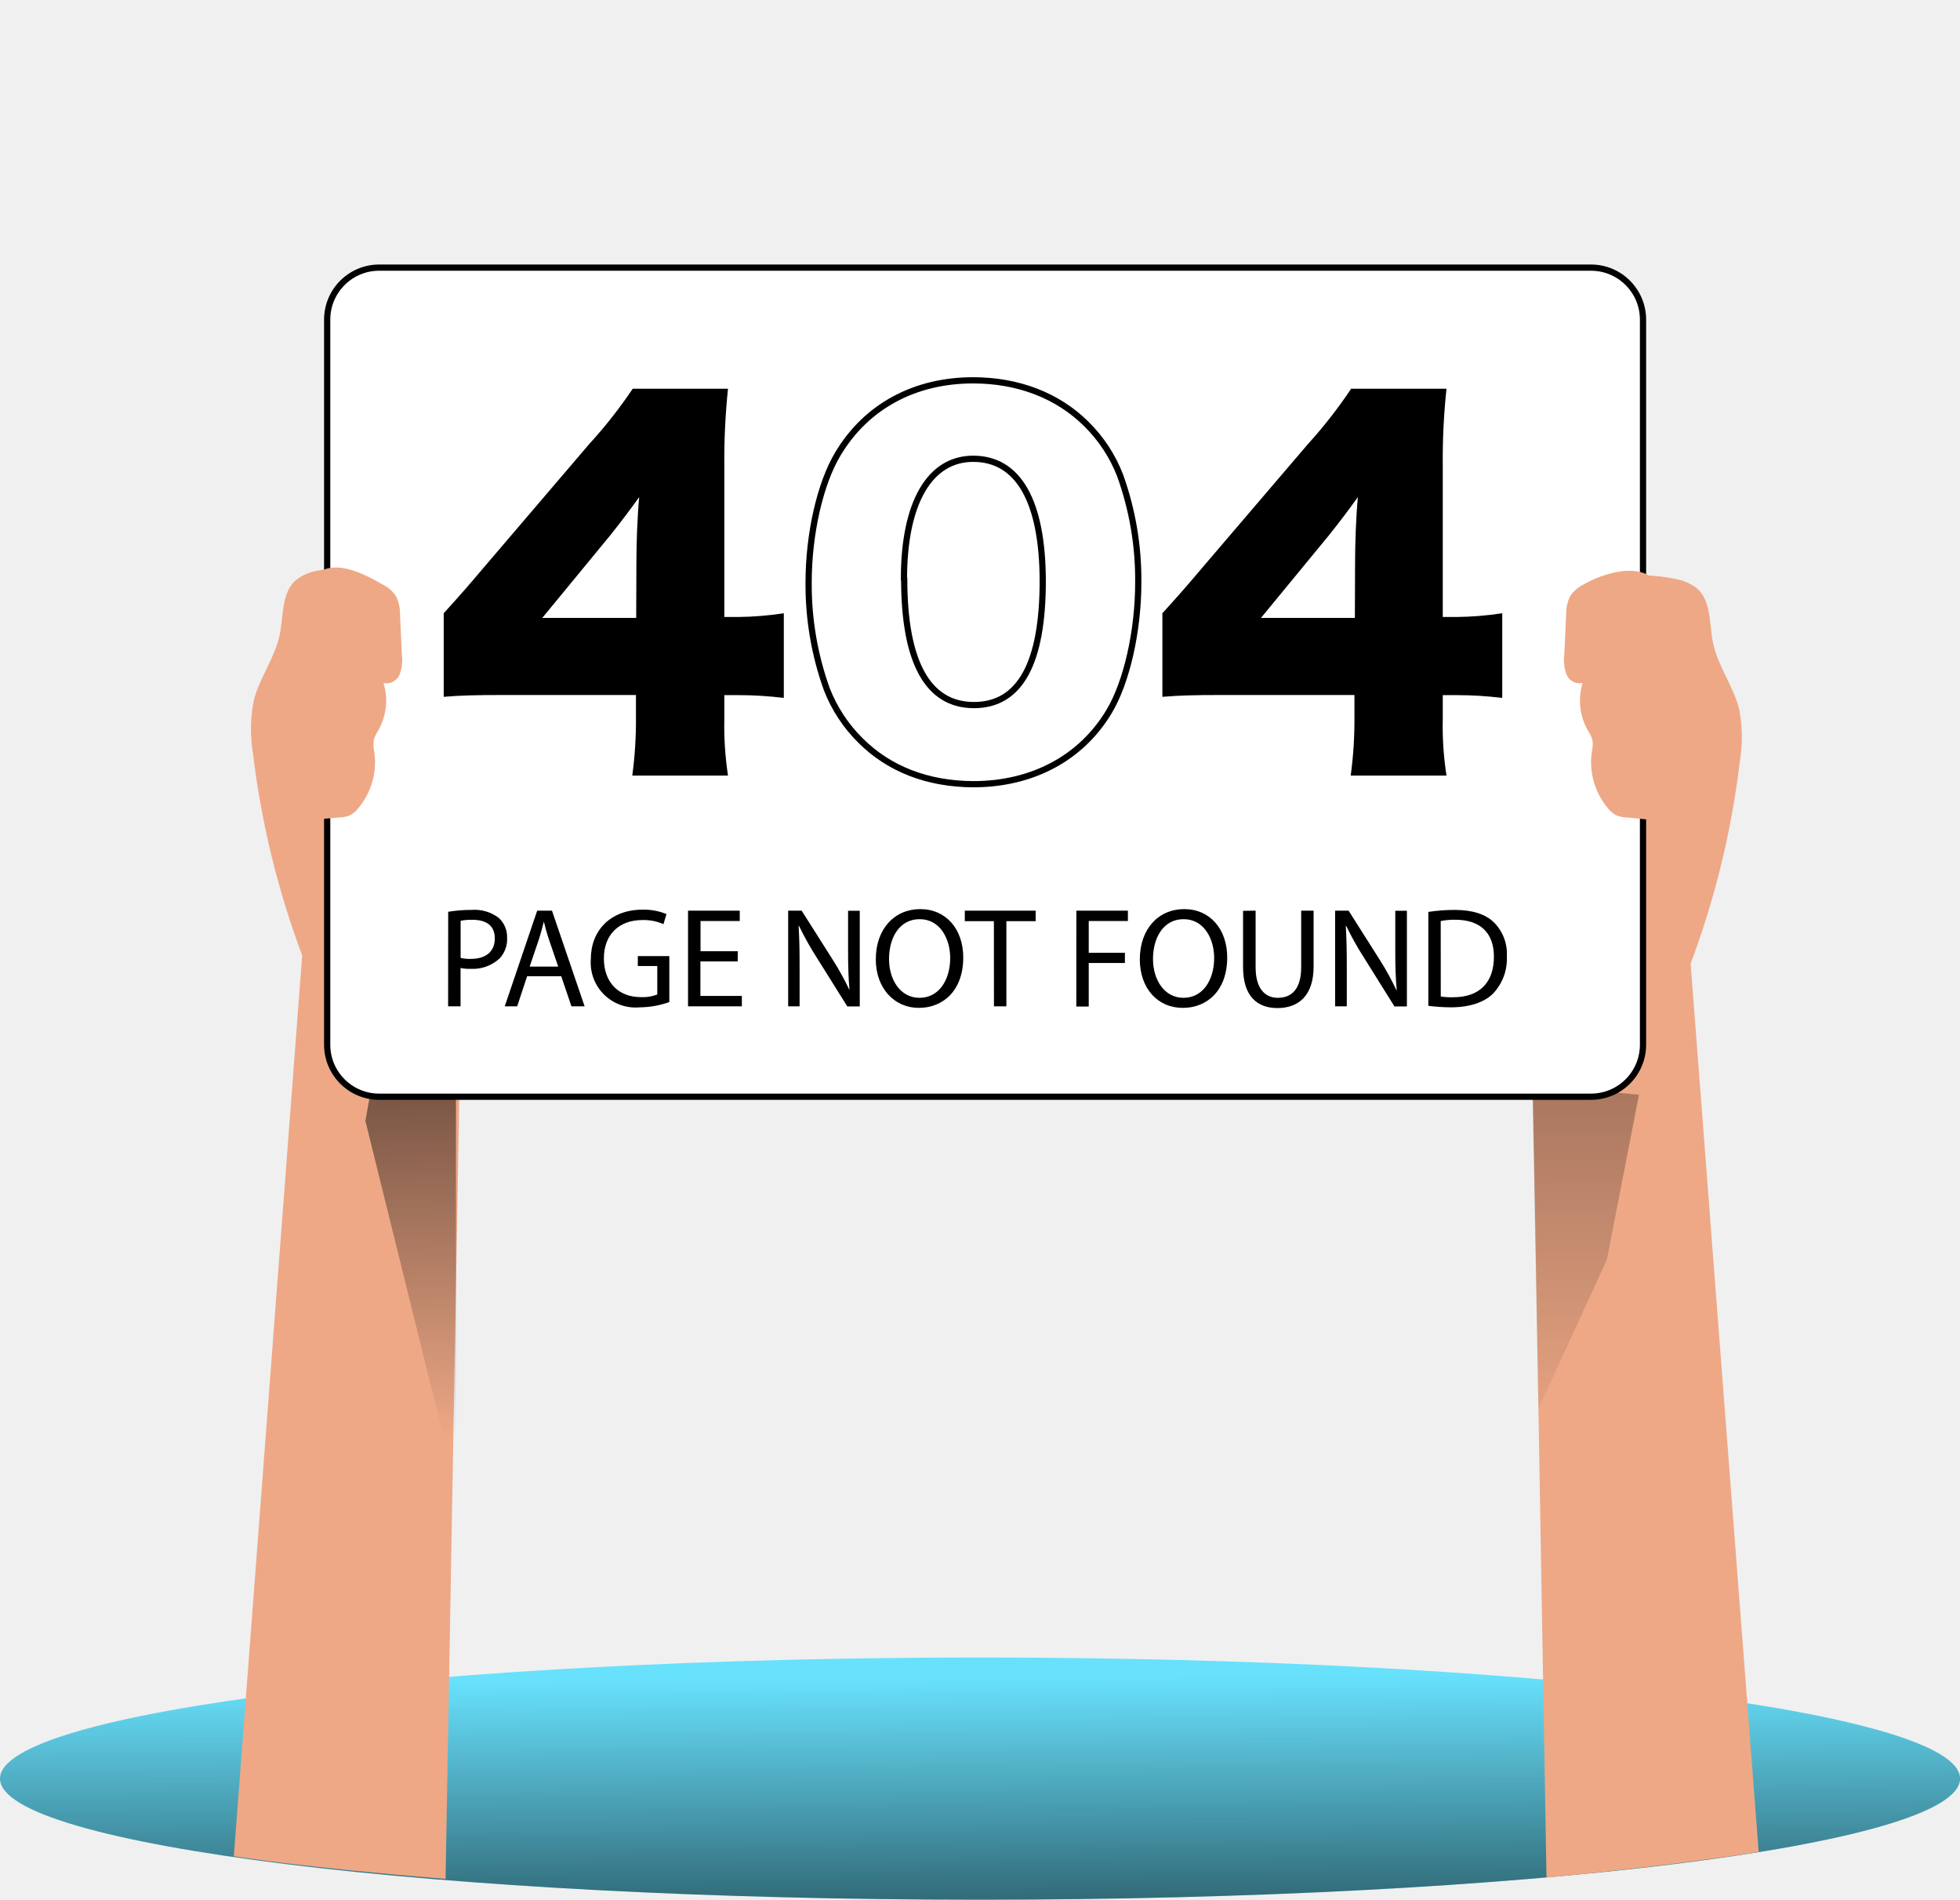
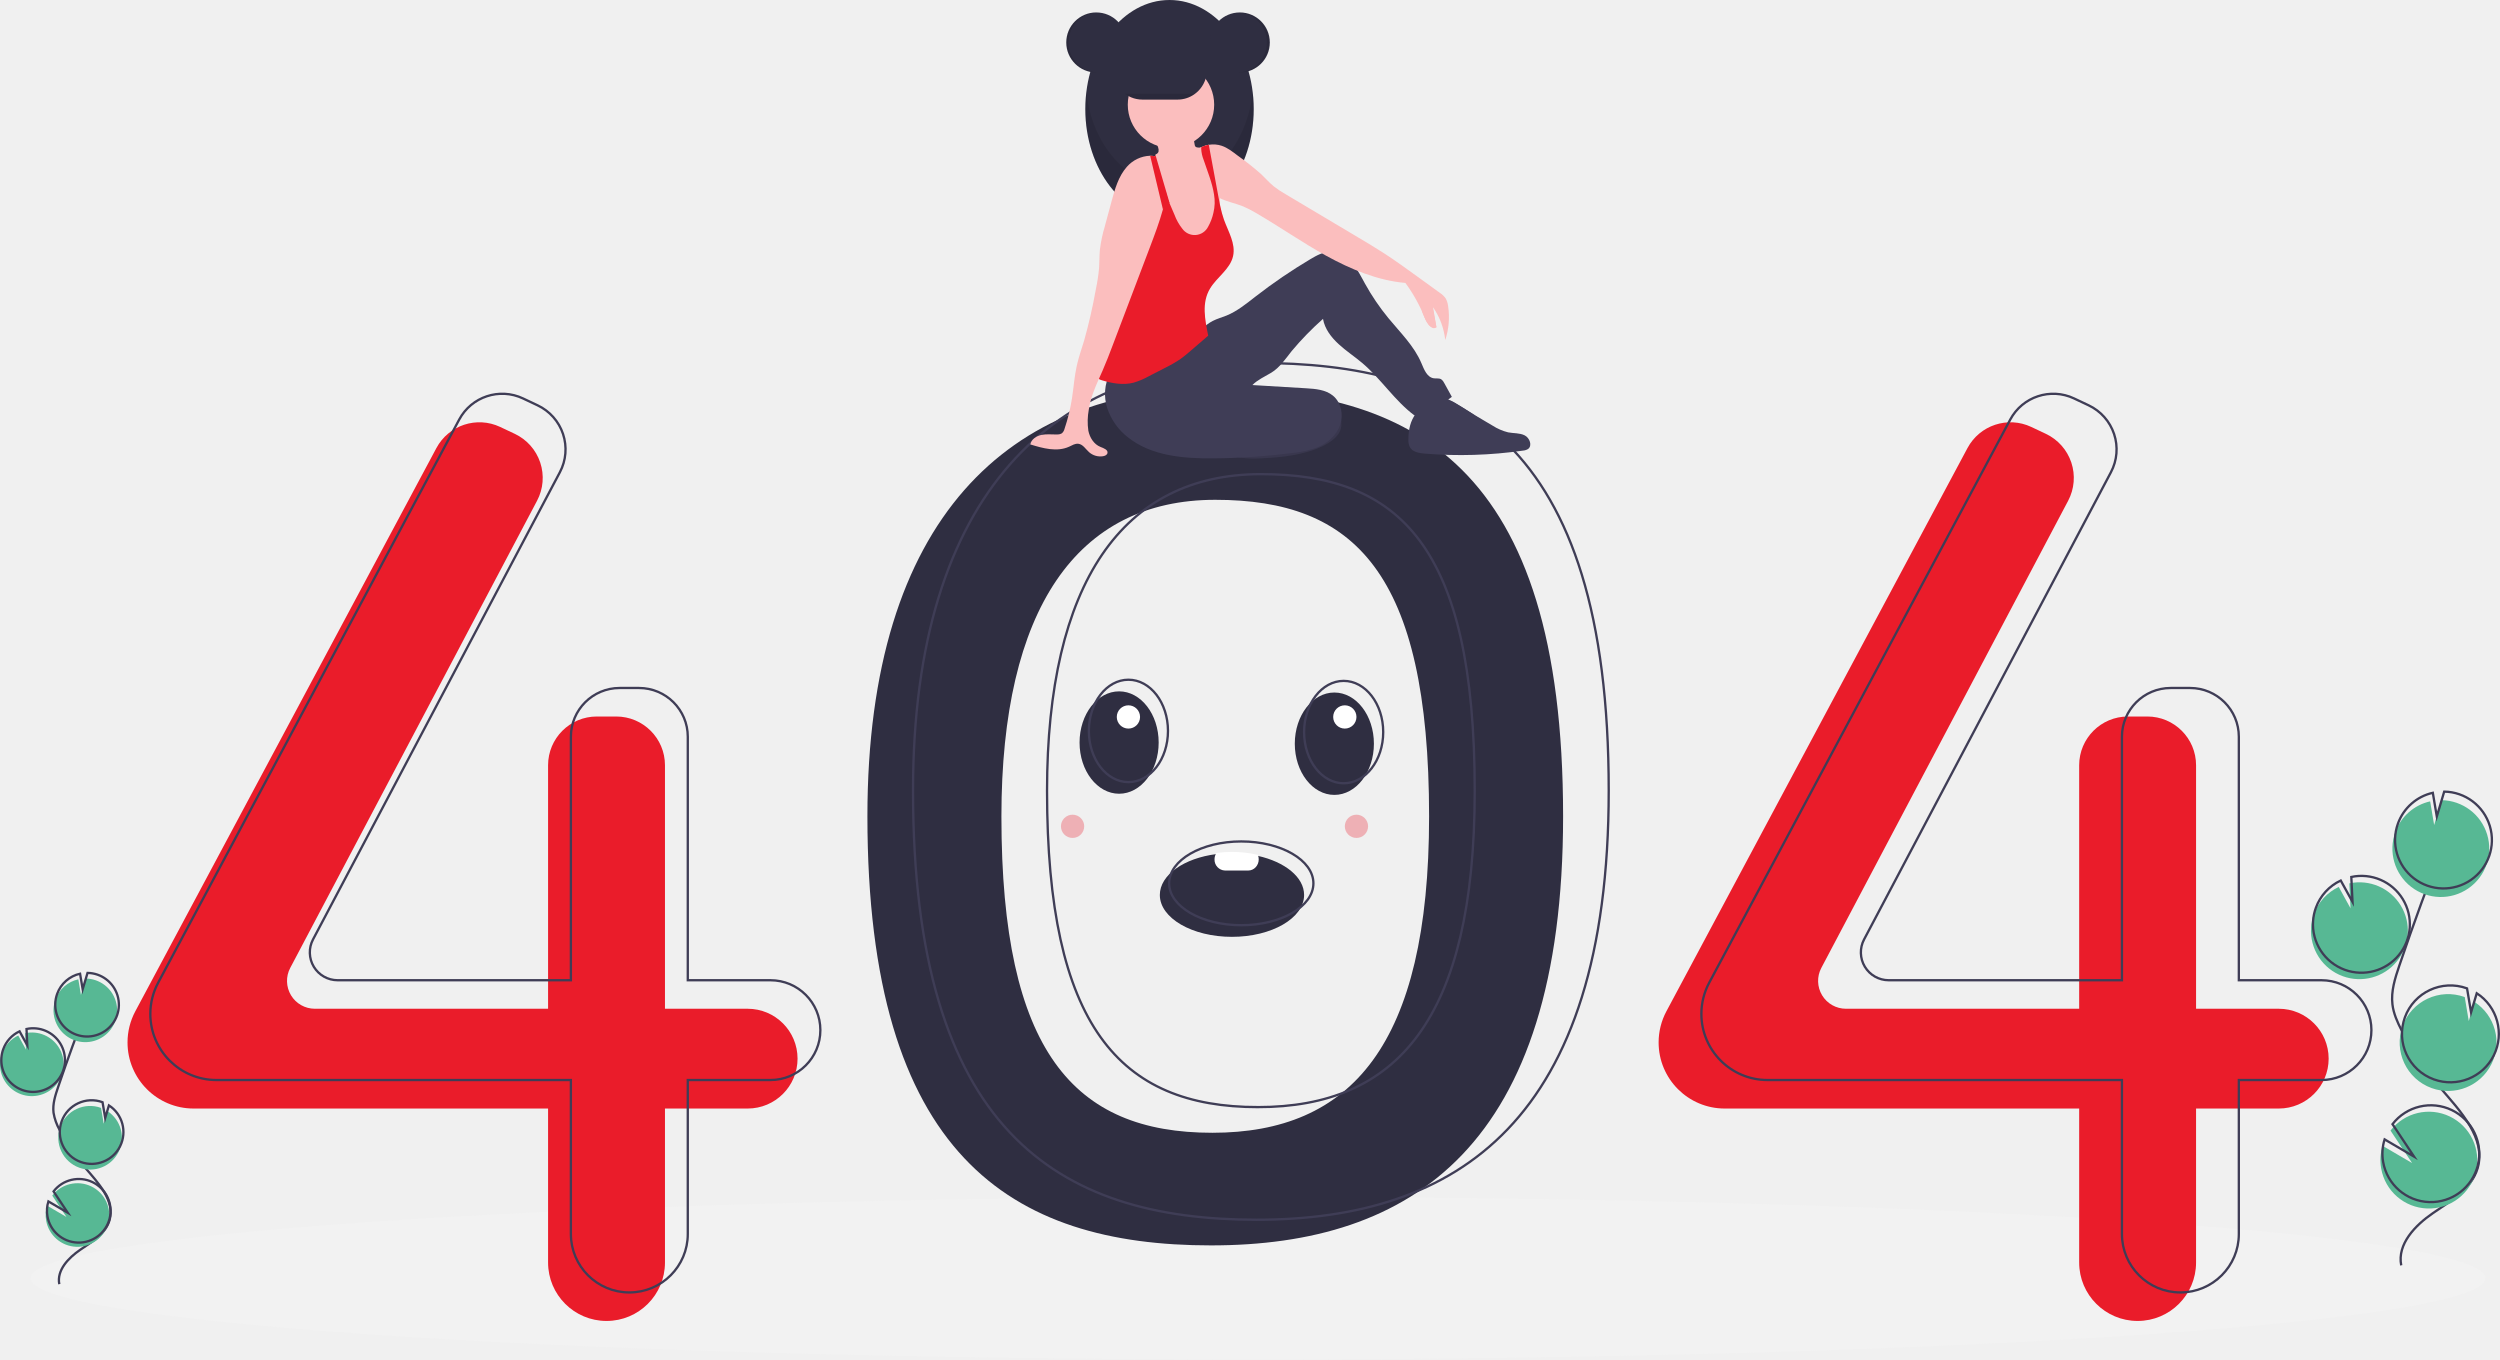
- <svg xmlns="http://www.w3.org/2000/svg" xmlns:xlink="http://www.w3.org/1999/xlink" id="Layer_1" data-name="Layer 1" viewBox="0 0 315.35 305.59">
-   <defs>
-     <linearGradient id="linear-gradient" x1="156.72" y1="259" x2="159.63" y2="341.54" gradientUnits="userSpaceOnUse" gradientTransform="matrix(0.999549, 0.024357, -0.029859, 0.866836, 10.27017, 41.59262)" spreadMethod="pad">
-       <stop offset="0" stop-opacity="0" style="" />
-       <stop offset="0.95" />
-     </linearGradient>
-     <linearGradient id="linear-gradient-2" x1="67.7" y1="231.63" x2="64.79" y2="116.55" gradientUnits="userSpaceOnUse">
-       <stop offset="0" stop-opacity="0" />
-       <stop offset="0.99" />
-     </linearGradient>
-     <linearGradient id="linear-gradient-3" x1="256" y1="215.77" x2="254.06" y2="143.58" xlink:href="#linear-gradient" />
-   </defs>
-   <ellipse cx="157.68" cy="286.11" rx="157.68" ry="19.48" fill="#68e1fd" />
-   <ellipse cx="157.68" cy="286.11" rx="157.68" ry="19.48" fill="url(#linear-gradient)" style="paint-order: fill;" />
-   <path d="M129.49,95A26.4,26.4,0,0,0,109.31,91a7.65,7.65,0,0,0-3.48,1.49c-2.37,2-2,5.72-2.63,8.78-.77,3.77-3.3,7-4.21,10.72a24.15,24.15,0,0,0-.09,8.48,139.76,139.76,0,0,0,7.91,32.42l-11,144.91s11.25,1.82,34.07,3.64l2.42-138Z" transform="translate(-58.19 0.8)" fill="#eea886" />
-   <polygon points="58.79 180.31 73.36 239.23 73.36 154.25 66.88 134.99 58.79 180.31" fill="url(#linear-gradient-2)" />
-   <path d="M307.51,96.24a26.42,26.42,0,0,1,20.18-3.92,7.8,7.8,0,0,1,3.49,1.49c2.36,2,2,5.72,2.62,8.79.78,3.77,3.31,7,4.22,10.72a23.86,23.86,0,0,1,.08,8.47,139.12,139.12,0,0,1-7.9,32.42L341.15,297.1s-12.25,2.06-34.14,4.13l-2.35-136.48Z" transform="translate(-58.19 0.8)" fill="#eea886" />
-   <polygon points="263.7 176.1 258.53 202.65 247.52 226.6 246.55 174.48 263.7 176.1" fill="url(#linear-gradient-3)" style="fill-opacity: 0.29;" />
-   <rect x="52.64" y="43.05" width="211.71" height="133.37" rx="8.37" style="fill: rgb(255, 255, 255); stroke: rgb(0, 0, 0);" />
-   <path d="M129.58,97.85c3.37-3.74,3.37-3.74,7.18-8.22l16.23-19a75.55,75.55,0,0,0,7-8.9h15.33a109.89,109.89,0,0,0-.59,12.41V98.45h2.17a52,52,0,0,0,7.4-.6v13.62a59.12,59.12,0,0,0-7.33-.45h-2.24v3.74a53.39,53.39,0,0,0,.59,9.2h-15.4a66.1,66.1,0,0,0,.59-9.35V111H139.31c-4.87,0-7,.07-9.73.29Zm31-7.92c0-3.37.15-7.48.45-10.77-1.5,2.09-2.62,3.59-4.64,6.13L145.44,98.6h15.11Z" transform="translate(-58.19 0.8)" style="" />
-   <path d="M196.67,118.35a23.66,23.66,0,0,1-5.46-8.3,49.74,49.74,0,0,1-2.92-17.13c0-7.86,1.87-16,4.72-20.72,4.56-7.63,12.34-11.82,21.76-11.82,7.26,0,13.62,2.47,18.18,7a23.53,23.53,0,0,1,5.46,8.3,49.62,49.62,0,0,1,2.92,17.2c0,7.86-1.87,16.09-4.71,20.8-4.49,7.48-12.35,11.67-21.85,11.67C207.44,125.31,201.24,122.91,196.67,118.35Zm7-26c0,13.39,3.81,20.27,11.22,20.27s11.07-6.73,11.07-20C225.92,79.75,222,73,214.77,73,207.74,73,203.63,80.13,203.63,92.32Z" transform="translate(-58.19 0.8)" style="stroke: rgb(0, 0, 0); fill: rgb(255, 255, 255);" />
-   <path d="M245.21,97.85c3.37-3.74,3.37-3.74,7.18-8.22l16.24-19a75.28,75.28,0,0,0,6.95-8.9h15.34a107.51,107.51,0,0,0-.6,12.41V98.45h2.17a52,52,0,0,0,7.4-.6v13.62a59.12,59.12,0,0,0-7.33-.45h-2.24v3.74a52.27,52.27,0,0,0,.6,9.2H275.51a65.93,65.93,0,0,0,.6-9.35V111H254.94c-4.86,0-7,.07-9.73.29Zm31-7.92c0-3.37.15-7.48.45-10.77-1.5,2.09-2.62,3.59-4.64,6.13L261.07,98.6h15.11Z" transform="translate(-58.19 0.8)" style="" />
-   <path d="M 72.11 146.67 C 73.369 146.464 74.644 146.364 75.92 146.37 C 77.468 146.252 79.006 146.708 80.24 147.65 C 81.14 148.473 81.634 149.651 81.59 150.87 C 81.652 152.082 81.223 153.268 80.4 154.16 C 79.126 155.342 77.425 155.953 75.69 155.85 C 75.156 155.869 74.622 155.822 74.1 155.71 L 74.1 161.88 L 72.1 161.88 Z M 74.11 154.09 C 74.647 154.214 75.199 154.268 75.75 154.25 C 78.15 154.25 79.61 153.09 79.61 150.96 C 79.61 148.83 78.17 147.96 75.98 147.96 C 75.353 147.943 74.725 147.997 74.11 148.12 Z" style="" />
-   <path d="M143,156.24l-1.6,4.84h-2l5.22-15.39H147l5.25,15.39h-2.12l-1.64-4.84Zm5-1.55-1.51-4.43c-.34-1-.57-1.92-.8-2.81h0c-.22.91-.48,1.85-.77,2.78l-1.51,4.46Z" transform="translate(-58.19 0.8)" style="" />
-   <path d="M165.88,160.39a14.31,14.31,0,0,1-4.73.85,7.23,7.23,0,0,1-7.9-7.77c0-4.59,3.17-7.94,8.33-7.94a9.48,9.48,0,0,1,3.84.71l-.48,1.62a7.9,7.9,0,0,0-3.4-.66c-3.75,0-6.19,2.33-6.19,6.18s2.35,6.22,5.94,6.22a6.44,6.44,0,0,0,2.65-.42V154.6h-3.13V153h5.07Z" transform="translate(-58.19 0.8)" style="" />
-   <path d="M176.88,153.86h-6v5.55h6.67v1.67h-8.66V145.69h8.32v1.67H170.9v4.86h6Z" transform="translate(-58.19 0.8)" style="" />
-   <path d="M185,161.08V145.69h2.17l4.93,7.78a45.68,45.68,0,0,1,2.77,5l0,0c-.18-2-.23-3.92-.23-6.32v-6.44h1.88v15.39h-2l-4.89-7.81a49.59,49.59,0,0,1-2.88-5.14l-.07,0c.12,1.95.16,3.8.16,6.35v6.58Z" transform="translate(-58.19 0.8)" style="" />
-   <path d="M213.17,153.22c0,5.3-3.22,8.11-7.15,8.11s-6.92-3.15-6.92-7.81c0-4.89,3-8.08,7.15-8.08S213.17,148.66,213.17,153.22Zm-11.94.25c0,3.29,1.78,6.24,4.91,6.24s4.93-2.9,4.93-6.4c0-3.05-1.6-6.25-4.91-6.25S201.23,150.1,201.23,153.47Z" transform="translate(-58.19 0.8)" style="" />
-   <path d="M218.1,147.38h-4.68v-1.69h11.4v1.69h-4.71v13.7h-2Z" transform="translate(-58.19 0.8)" style="" />
-   <path d="M231.37,145.69h8.29v1.67h-6.3v5.11h5.82v1.64h-5.82v7h-2Z" transform="translate(-58.19 0.8)" style="" />
-   <path d="M255.64,153.22c0,5.3-3.22,8.11-7.14,8.11-4.07,0-6.92-3.15-6.92-7.81,0-4.89,3-8.08,7.14-8.08S255.64,148.66,255.64,153.22Zm-11.94.25c0,3.29,1.78,6.24,4.91,6.24s4.93-2.9,4.93-6.4c0-3.05-1.6-6.25-4.91-6.25S243.7,150.1,243.7,153.47Z" transform="translate(-58.19 0.8)" style="" />
-   <path d="M260.21,145.69v9.11c0,3.45,1.53,4.91,3.59,4.91,2.28,0,3.74-1.51,3.74-4.91v-9.11h2v9c0,4.73-2.49,6.67-5.82,6.67-3.15,0-5.53-1.8-5.53-6.58v-9.06Z" transform="translate(-58.19 0.8)" style="" />
-   <path d="M273,161.08V145.69h2.17l4.93,7.78a43.88,43.88,0,0,1,2.76,5l.05,0c-.18-2-.23-3.92-.23-6.32v-6.44h1.87v15.39h-2l-4.88-7.81a47.8,47.8,0,0,1-2.88-5.14l-.07,0c.11,1.95.16,3.8.16,6.35v6.58Z" transform="translate(-58.19 0.8)" style="" />
-   <path d="M288,145.89a28.85,28.85,0,0,1,4.23-.32c2.85,0,4.89.67,6.23,1.92a7.1,7.1,0,0,1,2.17,5.53,8.12,8.12,0,0,1-2.21,6c-1.44,1.44-3.82,2.22-6.81,2.22A30.75,30.75,0,0,1,288,161Zm2,13.61a11.5,11.5,0,0,0,2,.12c4.25,0,6.55-2.38,6.55-6.53,0-3.63-2-5.94-6.23-5.94a10.79,10.79,0,0,0-2.33.21Z" transform="translate(-58.19 0.8)" style="" />
-   <path d="M119.8,93.25a5.48,5.48,0,0,1,2.12,1.87,6.69,6.69,0,0,1,.63,3l.3,6.45a6.53,6.53,0,0,1-.37,3.14,2.27,2.27,0,0,1-2.58,1.36,9.69,9.69,0,0,1-.83,7.59,6.06,6.06,0,0,0-.75,1.56,5.79,5.79,0,0,0,.1,2,11.49,11.49,0,0,1-2.67,9.09,4.07,4.07,0,0,1-1.18,1,5,5,0,0,1-1.88.4l-2.94.25a1,1,0,0,1-1.31-.89,65.62,65.62,0,0,1-3-21.91,63,63,0,0,1,1.34-11.12c.47-2.14,1.39-5.4,3.68-6.27C113.42,89.73,117.24,91.78,119.8,93.25Z" transform="translate(-58.19 0.8)" fill="#eea886" />
-   <path d="M312.92,93.25a5.48,5.48,0,0,0-2.12,1.87,6.69,6.69,0,0,0-.63,3l-.3,6.45a6.53,6.53,0,0,0,.37,3.14,2.27,2.27,0,0,0,2.58,1.36,9.73,9.73,0,0,0,.82,7.59,5.78,5.78,0,0,1,.76,1.56,5.57,5.57,0,0,1-.11,2,11.54,11.54,0,0,0,2.68,9.09,4.07,4.07,0,0,0,1.18,1,5,5,0,0,0,1.88.4L323,131a1,1,0,0,0,1.31-.89,65.62,65.62,0,0,0,3-21.91,62.11,62.11,0,0,0-1.35-11.12c-.46-2.14-1-4.82-3.27-5.69C319.7,90.3,315.48,91.78,312.92,93.25Z" transform="translate(-58.19 0.8)" fill="#eea886" />
+ <svg xmlns="http://www.w3.org/2000/svg" id="fd59ce54-f850-4dfc-bc34-dd7d379d600e" data-name="Layer 1" width="1074.392" height="584.231" viewBox="0 0 1074.392 584.231">
+   <ellipse cx="540.643" cy="549.309" rx="527.5" ry="34.922" fill="#f2f2f2" />
+   <path d="M583.48,324.894c-85.944,0-147.651,55.139-147.651,183.798,0,145.813,61.707,184.411,147.651,184.411s151.327-42.274,151.327-184.411C734.807,356.753,669.424,324.894,583.48,324.894Zm.565,319.808c-59.527,0-90.626-34.923-90.626-135.916,0-89.112,32.372-136.105,91.899-136.105s91.899,30.868,91.899,136.105C677.217,607.234,643.572,644.703,584.045,644.703Z" transform="translate(-63.054 -157.8845)" fill="#2f2e41" />
+   <path d="M384.365,591.401H348.831V486.762A20.956,20.956,0,0,0,327.875,465.806h-8.326a20.956,20.956,0,0,0-20.956,20.956V591.401H198.363a11.963,11.963,0,0,1-10.578-17.552l106.082-200.78A20.956,20.956,0,0,0,284.287,344.33l-6.262-2.957a20.956,20.956,0,0,0-27.429,9.07L121.214,592.475a28.416,28.416,0,0,0-3.356,13.396v0a28.416,28.416,0,0,0,28.416,28.416H298.593v66.167a25.119,25.119,0,0,0,25.119,25.119h0a25.119,25.119,0,0,0,25.119-25.119V634.287h35.534a21.443,21.443,0,0,0,21.443-21.443v0A21.443,21.443,0,0,0,384.365,591.401Z" transform="translate(-63.054 -157.8845)" fill="#ea1c2a" />
+   <path d="M1042.362,591.401h-35.534V486.762A20.956,20.956,0,0,0,985.872,465.806h-8.326a20.956,20.956,0,0,0-20.956,20.956V591.401H856.359a11.963,11.963,0,0,1-10.578-17.552L951.864,373.069A20.956,20.956,0,0,0,942.284,344.33l-6.262-2.957a20.956,20.956,0,0,0-27.429,9.07L779.211,592.475a28.416,28.416,0,0,0-3.356,13.396v0a28.416,28.416,0,0,0,28.416,28.416H956.589v66.167a25.119,25.119,0,0,0,25.119,25.119h0a25.119,25.119,0,0,0,25.119-25.119V634.287h35.534a21.443,21.443,0,0,0,21.443-21.443v0A21.443,21.443,0,0,0,1042.362,591.401Z" transform="translate(-63.054 -157.8845)" fill="#ea1c2a" />
+   <path d="M394.168,579.148H358.634V474.509a20.956,20.956,0,0,0-20.956-20.956h-8.326a20.956,20.956,0,0,0-20.956,20.956V579.148H208.165a11.963,11.963,0,0,1-10.578-17.552L303.67,360.816a20.956,20.956,0,0,0-9.58-28.739l-6.262-2.957a20.956,20.956,0,0,0-27.429,9.07L131.017,580.222a28.416,28.416,0,0,0-3.356,13.396v0a28.416,28.416,0,0,0,28.416,28.416H308.395v66.167a25.119,25.119,0,0,0,25.119,25.119h0a25.119,25.119,0,0,0,25.119-25.119V622.034h35.534a21.443,21.443,0,0,0,21.443-21.443v0A21.443,21.443,0,0,0,394.168,579.148Z" transform="translate(-63.054 -157.8845)" fill="none" stroke="#3f3d56" stroke-miterlimit="10" />
+   <path d="M1060.742,579.148h-35.534V474.509a20.956,20.956,0,0,0-20.956-20.956H995.925a20.956,20.956,0,0,0-20.956,20.956V579.148H874.739a11.963,11.963,0,0,1-10.578-17.552L970.244,360.816a20.956,20.956,0,0,0-9.58-28.739l-6.262-2.957a20.956,20.956,0,0,0-27.429,9.07L797.59,580.222a28.416,28.416,0,0,0-3.356,13.396v0a28.416,28.416,0,0,0,28.416,28.416H974.969v66.167a25.119,25.119,0,0,0,25.119,25.119h0a25.119,25.119,0,0,0,25.119-25.119V622.034h35.534a21.443,21.443,0,0,0,21.443-21.443v0A21.443,21.443,0,0,0,1060.742,579.148Z" transform="translate(-63.054 -157.8845)" fill="none" stroke="#3f3d56" stroke-miterlimit="10" />
+   <path d="M603.085,313.866c-85.944,0-147.651,55.139-147.651,183.798,0,145.813,61.707,184.411,147.651,184.411s151.327-42.274,151.327-184.411C754.412,345.725,689.029,313.866,603.085,313.866Zm.565,319.808c-59.527,0-90.626-34.923-90.626-135.916,0-89.112,32.372-136.105,91.899-136.105s91.899,30.868,91.899,136.105C696.822,596.206,663.177,633.675,603.65,633.675Z" transform="translate(-63.054 -157.8845)" fill="none" stroke="#3f3d56" stroke-miterlimit="10" />
+   <circle cx="471.141" cy="18.25" r="12.901" fill="#2f2e41" />
+   <ellipse cx="502.607" cy="46.885" rx="36.186" ry="46.885" fill="#2f2e41" />
+   <path d="M565.661,237.494c-18.128,0-33.141-17.271-35.776-39.805a60.976,60.976,0,0,0-.41,7.08c0,25.894,16.201,46.885,36.186,46.885s36.186-20.991,36.186-46.885a60.976,60.976,0,0,0-.41-7.08C598.803,220.224,583.789,237.494,565.661,237.494Z" transform="translate(-63.054 -157.8845)" opacity="0.1" />
+   <path d="M639.296,342.073c-.777,3.193-4.128,5.751-7.839,7.538-7.802,3.757-17.425,4.878-26.76,5.254a45.176,45.176,0,0,1-7.144-.132,20.537,20.537,0,0,1-12.251-5.631,1.681,1.681,0,0,1,.044-2.844c4.969-5.459,13.262-8.806,21.616-11.216,6.334-1.827,17.381-6.561,24.29-5.922C637.944,329.739,640.277,338.041,639.296,342.073Z" transform="translate(-63.054 -157.8845)" fill="#3f3d56" />
+   <path d="M639.296,342.073c-.777,3.193-4.128,5.751-7.839,7.538-7.802,3.757-17.425,4.878-26.76,5.254a45.176,45.176,0,0,1-7.144-.132,20.537,20.537,0,0,1-12.251-5.631,1.681,1.681,0,0,1,.044-2.844c4.969-5.459,13.262-8.806,21.616-11.216,6.334-1.827,17.381-6.561,24.29-5.922C637.944,329.739,640.277,338.041,639.296,342.073Z" transform="translate(-63.054 -157.8845)" opacity="0.1" />
+   <path d="M540.098,318.206a19.77,19.77,0,0,0-1.199,15.075,26.339,26.339,0,0,0,8.829,12.497c10.095,8.092,23.988,9.205,36.925,9.093a284.649,284.649,0,0,0,33.905-2.324,40.538,40.538,0,0,0,11.001-2.554c4.222-1.827,7.933-5.178,9.436-9.526s.436-9.672-3.134-12.574c-3.137-2.55-7.463-2.9-11.498-3.143l-23.088-1.387c2.281-2.308,5.318-3.614,8.096-5.292,3.685-2.226,6.134-5.965,8.813-9.335a129.001,129.001,0,0,1,13.439-13.817c.751,4.31,3.478,7.85,6.687,10.824s6.908,5.368,10.244,8.2c8.079,6.858,13.896,16.167,22.392,22.5a43.829,43.829,0,0,0,16.049-8.012l-3.302-5.981a3.94,3.94,0,0,0-1.245-1.553c-.935-.575-2.14-.279-3.225-.441-2.901-.435-4.168-3.784-5.306-6.487-3.125-7.422-9.108-13.18-14.218-19.404a98.009,98.009,0,0,1-9.996-14.723c-1.717-3.102-3.288-6.331-5.617-9.003s-5.594-4.773-9.139-4.781c-3.132-.007-6.021,1.584-8.714,3.183a230.477,230.477,0,0,0-23.63,16.099c-3.944,3.062-7.863,6.296-12.489,8.174-1.947.79-4,1.331-5.869,2.292-3.273,1.684-5.757,4.534-8.431,7.064C566.277,311.892,553.219,317.738,540.098,318.206Z" transform="translate(-63.054 -157.8845)" fill="#3f3d56" />
+   <path d="M588.374,253.983a23.774,23.774,0,0,1-1.734,8.033,10.045,10.045,0,0,1-5.768,5.573,12.375,12.375,0,0,1-5.623.182,10.882,10.882,0,0,1-4.582-1.561c-2.165-1.488-3.244-4.144-3.637-6.743-.393-2.596-.217-5.249-.469-7.863a42.944,42.944,0,0,0-1.202-6.255c-.17-.683-.343-1.362-.513-2.042-.167-.68-.33-1.359-.481-2.039-.138-.639-.267-1.281-.378-1.926-.091-.544-.173-1.092-.233-1.643a18.423,18.423,0,0,0-.809-4.811,14.607,14.607,0,0,0-1.687-2.854c-.286-.409-.563-.818-.818-1.243a5.89,5.89,0,0,1-.972-3.748,3.286,3.286,0,0,1,.148-.601c.025-.076.053-.151.085-.223A1.802,1.802,0,0,0,560.932,223.07a3.433,3.433,0,0,0-.148-1.778,11.318,11.318,0,0,0-.96-2.288c-.264-.478-1.161-1.34-1.167-1.888-.013-1.101,2.14-1.989,3.011-2.423a16.796,16.796,0,0,1,8.597-1.743c1.904.129,3.968.714,5.019,2.31.944,1.438.818,3.301,1.221,4.972a1.471,1.471,0,0,0,.299.664,1.341,1.341,0,0,0,.739.34,4.549,4.549,0,0,0,1.416.057h.003a2.931,2.931,0,0,0,.371-.054,4.957,4.957,0,0,0,2.033-.878q.585-.156,1.18-.255a.251.251,0,0,0,.047-.009c1.576,4.975,1.781,10.308,3.071,15.374.639,2.52,1.554,5.009,1.683,7.602.009.113.013.23.016.346.019.834-.047,1.674-.013,2.505a6.981,6.981,0,0,0,.126,1.114,15.611,15.611,0,0,0,.525,1.743l.009.028c.06.183.116.368.164.554.035.135.066.267.091.403l.003.009A14.938,14.938,0,0,1,588.374,253.983Z" transform="translate(-63.054 -157.8845)" fill="#fbbebe" />
+   <circle cx="503.237" cy="44.997" r="18.565" fill="#fbbebe" />
+   <path d="M684.157,304.033a30.445,30.445,0,0,0-5.236-14.103q.722,4.295,1.447,8.587a3.214,3.214,0,0,1-3.367-1.035,10.337,10.337,0,0,1-1.765-3.276,67.466,67.466,0,0,0-8.21-14.736c-11.819-.985-23.502-5.884-33.896-11.595-10.396-5.708-20.126-12.552-30.384-18.502a43.573,43.573,0,0,0-5.544-2.832c-3.21-1.287-6.812-1.954-9.855-3.468-.204-.101-.409-.208-.61-.318a12.578,12.578,0,0,1-1.945-1.306,10.344,10.344,0,0,1-.931-.856,20.351,20.351,0,0,1-3.559-5.953c-1.633-3.612-2.215-7.97-3.845-11.583a11.203,11.203,0,0,1,2.502-1.765h.003c.132-.069.264-.135.4-.198a11.94,11.94,0,0,1,2.004-.733q.585-.156,1.18-.255a.251.251,0,0,0,.047-.009,11.566,11.566,0,0,1,5.491.434c2.587.875,4.767,2.621,6.941,4.273a114.02,114.02,0,0,1,10.148,8.049c1.794,1.718,3.43,3.606,5.359,5.167a42.144,42.144,0,0,0,5.057,3.351q15.656,9.327,31.315,18.65c3.534,2.105,7.07,4.21,10.526,6.438,5.249,3.386,10.308,7.055,15.365,10.721q4.47,3.238,8.936,6.479a9.728,9.728,0,0,1,2.533,2.341,8.472,8.472,0,0,1,1.123,3.433A31.387,31.387,0,0,1,684.157,304.033Z" transform="translate(-63.054 -157.8845)" fill="#fbbebe" />
+   <path d="M592.977,267.944c-1.252,5.617-6.929,9.012-9.896,13.946-3.688,6.123-2.184,13.241-.799,20.255q-3.795,3.271-7.593,6.542c-1.397,1.199-2.794,2.404-4.298,3.464a57.351,57.351,0,0,1-6.86,3.94q-3.361,1.728-6.721,3.458a32.128,32.128,0,0,1-6.58,2.788c-4.415,1.133-9.103.34-13.471-.972a6.088,6.088,0,0,1-1.473-.601,2.394,2.394,0,0,1-.699-.632,3.911,3.911,0,0,1-.444-2.539c.444-7.351,2.24-14.547,4.031-21.69a85.26,85.26,0,0,1,3.848-12.577,85.077,85.077,0,0,1,5.415-10.151,68.368,68.368,0,0,1,7.929-11.514,18.479,18.479,0,0,0,3.675-4.739c1.117-2.549.686-5.472.913-8.247a17.148,17.148,0,0,1,1.633-6.007v-.003a17.093,17.093,0,0,1,1.743-2.882q.458,1.067.916,2.13.302.699.598,1.394.387.897.768,1.787,1.1,2.558,2.196,5.113a21.59,21.59,0,0,0,3.335,5.944,6.499,6.499,0,0,0,11.123-.853,21.261,21.261,0,0,0,2.272-6.013,19.215,19.215,0,0,0,.252-7.835c-.758-5.009-2.889-10.126-4.437-14.78a14.945,14.945,0,0,1-1.079-4.871,3.351,3.351,0,0,1,.057-.56c.009-.047.019-.098.028-.145a11.94,11.94,0,0,1,2.004-.733q.585-.156,1.18-.255,2.044,11.064,4.094,22.127c.032.173.066.346.098.522.195,1.057.393,2.115.614,3.169.198.957.412,1.91.651,2.857l.009.028c.082.321.167.639.255.957l.003.009c.242.868.513,1.731.818,2.58C590.938,257.475,594.164,262.629,592.977,267.944Z" transform="translate(-63.054 -157.8845)" fill="#ea1c2a" />
+   <path d="M668.321,346.877a6.583,6.583,0,0,0,.61,3.143c1.162,2.124,3.95,2.606,6.362,2.805a188.377,188.377,0,0,0,42.266-1.288,4.886,4.886,0,0,0,2.151-.668c1.99-1.395.763-4.795-1.41-5.884s-4.751-.826-7.135-1.297a22.479,22.479,0,0,1-6.678-2.896q-7.252-4.167-14.293-8.688c-2.795-1.795-6.093-3.71-9.24-2.646C672.43,332.343,668.265,337.681,668.321,346.877Z" transform="translate(-63.054 -157.8845)" fill="#3f3d56" />
+   <path d="M564.437,240.874v.003c-.022.132-.044.261-.072.39-.035.214-.076.431-.116.645-.39,1.998-.868,3.987-1.419,5.963-1.51,5.459-3.534,10.831-5.541,16.123q-8.081,21.287-16.164,42.577c-1.359,3.575-2.716,7.152-4.261,10.654-.516,1.167-1.048,2.344-1.576,3.534-1.894,4.257-3.713,8.653-4.317,13.184a27.45,27.45,0,0,0-.192,9.04c.604,2.97,2.407,5.872,5.23,6.97,1.378.538,3.351,1.259,2.974,2.69-.204.787-1.098,1.171-1.901,1.303a7.312,7.312,0,0,1-5.966-1.718c-1.507-1.337-2.665-3.417-4.67-3.641-1.388-.151-2.665.68-3.936,1.262-5.186,2.369-11.227.711-16.674-.972.428-2.206,2.643-3.66,4.843-4.1,2.199-.444,4.474-.129,6.718-.189a3.51,3.51,0,0,0,2.042-.525,3.705,3.705,0,0,0,1.101-1.882,78.964,78.964,0,0,0,3.213-13.147c.724-4.666,1.026-9.405,2.058-14.015.802-3.597,2.042-7.08,3.106-10.61a224.682,224.682,0,0,0,5.06-22.077,78.02,78.02,0,0,0,1.425-9.368c.179-2.612.094-5.236.346-7.838a60.888,60.888,0,0,1,2.111-9.997q1.444-5.348,2.885-10.689c1.425-5.271,2.955-10.746,6.567-14.843a13.962,13.962,0,0,1,10.028-4.789,9.882,9.882,0,0,1,2.13.23c.116.028.233.057.349.088a8.634,8.634,0,0,1,2.174.9c1.114-.708,1.68-.459,2.42.632a6.973,6.973,0,0,1,.881,3.795A52.424,52.424,0,0,1,564.437,240.874Z" transform="translate(-63.054 -157.8845)" fill="#fbbebe" />
+   <path d="M565.661,245.046l-.047.047-.255.255-2.53,2.527-1.24-5.208-4.251-17.854a9.882,9.882,0,0,1,2.13.23,3.286,3.286,0,0,1,.148-.601l.201.689,1.441,4.902,2.728,9.308.45,1.532v.003Z" transform="translate(-63.054 -157.8845)" fill="#ea1c2a" />
+   <path d="M581.715,188.087a12.582,12.582,0,0,1-3.7,8.896,12.314,12.314,0,0,1-1.36,1.176,12.528,12.528,0,0,1-7.536,2.524H554.023a12.59,12.59,0,0,1,0-25.18h15.096A12.629,12.629,0,0,1,581.715,188.087Z" transform="translate(-63.054 -157.8845)" fill="#2f2e41" />
+   <circle cx="532.815" cy="18.25" r="12.901" fill="#2f2e41" />
+   <path d="M595.554,163.234c-.158,0-.315.006-.472.012a12.898,12.898,0,0,1,0,25.778c.157.006.314.012.472.012a12.901,12.901,0,1,0,0-25.802Z" transform="translate(-63.054 -157.8845)" opacity="0.1" />
+   <path d="M534.195,163.234c.158,0,.315.006.472.012a12.898,12.898,0,0,0,0,25.778c-.157.006-.314.012-.472.012a12.901,12.901,0,0,1,0-25.802Z" transform="translate(-63.054 -157.8845)" opacity="0.1" />
+   <path d="M576.655,198.159a12.528,12.528,0,0,1-7.536,2.524H554.023a12.528,12.528,0,0,1-7.536-2.524Z" transform="translate(-63.054 -157.8845)" opacity="0.1" />
+   <path d="M674.14,291.64s3.252,9.372,6.229,6.876L677.996,286.267Z" transform="translate(-63.054 -157.8845)" fill="#fbbebe" />
+   <path d="M1069.918,577.434a20.813,20.813,0,1,0,2.772-39.915l.521,10.712-5.068-9.18a20.734,20.734,0,0,0-10.684,11.723,20.408,20.408,0,0,0-1.197,5.63A20.809,20.809,0,0,0,1069.918,577.434Z" transform="translate(-63.054 -157.8845)" fill="#57b894" />
+   <path d="M1094.995,701.678c-1.789-9.11,5.963-17.187,13.621-22.437s16.605-10.408,19.218-19.317c3.755-12.804-7.43-24.53-16.136-34.642a125.3,125.3,0,0,1-16.524-24.557c-1.811-3.533-3.476-7.225-3.952-11.166-.686-5.675,1.137-11.323,2.974-16.737q9.179-27.052,19.628-53.65" transform="translate(-63.054 -157.8845)" fill="none" stroke="#3f3d56" stroke-miterlimit="10" />
+   <path d="M1070.775,574.676a20.813,20.813,0,1,0,2.772-39.915l.521,10.712-5.068-9.18a20.734,20.734,0,0,0-10.684,11.723,20.408,20.408,0,0,0-1.197,5.63A20.809,20.809,0,0,0,1070.775,574.676Z" transform="translate(-63.054 -157.8845)" fill="none" stroke="#3f3d56" stroke-miterlimit="10" />
+   <path d="M1092.451,515.473a20.788,20.788,0,0,1,14.98-13.198l1.714,10.184,3.177-10.696a20.81,20.81,0,1,1-19.871,13.71Z" transform="translate(-63.054 -157.8845)" fill="#57b894" />
+   <path d="M1093.594,511.795a20.788,20.788,0,0,1,14.98-13.198l1.714,10.184,3.177-10.696a20.81,20.81,0,1,1-19.871,13.71Z" transform="translate(-63.054 -157.8845)" fill="none" stroke="#3f3d56" stroke-miterlimit="10" />
+   <path d="M1108.045,625.489a20.81,20.81,0,0,0,18.419-37.023l-2.441,8.219-1.731-10.304a.362.362,0,0,0-.053-.02,20.811,20.811,0,1,0-14.194,39.127Z" transform="translate(-63.054 -157.8845)" fill="#57b894" />
+   <path d="M1109.035,621.764a20.81,20.81,0,0,0,18.419-37.023l-2.441,8.219-1.731-10.304a.362.362,0,0,0-.053-.02,20.811,20.811,0,1,0-14.194,39.127Z" transform="translate(-63.054 -157.8845)" fill="none" stroke="#3f3d56" stroke-miterlimit="10" />
+   <path d="M1086.378,660.051a20.801,20.801,0,1,0,4.011-16.297l9.273,13.957-12.67-7.408A20.616,20.616,0,0,0,1086.378,660.051Z" transform="translate(-63.054 -157.8845)" fill="#57b894" />
+   <path d="M1087.235,657.294a20.801,20.801,0,1,0,4.011-16.297l9.273,13.957-12.67-7.408A20.616,20.616,0,0,0,1087.235,657.294Z" transform="translate(-63.054 -157.8845)" fill="none" stroke="#3f3d56" stroke-miterlimit="10" />
+   <path d="M72.061,628.133a13.674,13.674,0,1,0,1.821-26.225l.342,7.038-3.33-6.032a13.623,13.623,0,0,0-7.019,7.702,13.409,13.409,0,0,0-.787,3.699A13.672,13.672,0,0,0,72.061,628.133Z" transform="translate(-63.054 -157.8845)" fill="#57b894" />
+   <path d="M88.538,709.763c-1.175-5.986,3.918-11.292,8.949-14.741s10.91-6.838,12.626-12.692c2.467-8.412-4.882-16.117-10.601-22.76A82.324,82.324,0,0,1,88.656,643.436a22.21,22.21,0,0,1-2.597-7.336c-.451-3.729.747-7.439,1.954-10.996q6.031-17.773,12.896-35.249" transform="translate(-63.054 -157.8845)" fill="none" stroke="#3f3d56" stroke-miterlimit="10" />
+   <path d="M72.625,626.321a13.674,13.674,0,1,0,1.821-26.225l.342,7.038L71.458,601.103a13.623,13.623,0,0,0-7.019,7.702,13.409,13.409,0,0,0-.787,3.699A13.672,13.672,0,0,0,72.625,626.321Z" transform="translate(-63.054 -157.8845)" fill="none" stroke="#3f3d56" stroke-miterlimit="10" />
+   <path d="M86.866,587.423a13.658,13.658,0,0,1,9.842-8.671l1.126,6.691,2.087-7.027a13.673,13.673,0,1,1-13.055,9.007Z" transform="translate(-63.054 -157.8845)" fill="#57b894" />
+   <path d="M87.617,585.007a13.658,13.658,0,0,1,9.842-8.671l1.126,6.691L100.673,576a13.673,13.673,0,1,1-13.055,9.007Z" transform="translate(-63.054 -157.8845)" fill="none" stroke="#3f3d56" stroke-miterlimit="10" />
+   <path d="M97.112,659.706a13.673,13.673,0,0,0,12.102-24.325l-1.604,5.4-1.137-6.77a.238.238,0,0,0-.035-.013,13.673,13.673,0,1,0-9.326,25.707Z" transform="translate(-63.054 -157.8845)" fill="#57b894" />
+   <path d="M97.762,657.259a13.673,13.673,0,0,0,12.102-24.325l-1.604,5.4-1.137-6.77a.238.238,0,0,0-.035-.013,13.673,13.673,0,1,0-9.326,25.707Z" transform="translate(-63.054 -157.8845)" fill="none" stroke="#3f3d56" stroke-miterlimit="10" />
+   <path d="M82.876,682.414a13.667,13.667,0,1,0,2.635-10.708l6.092,9.17-8.324-4.867A13.545,13.545,0,0,0,82.876,682.414Z" transform="translate(-63.054 -157.8845)" fill="#57b894" />
+   <path d="M83.439,680.602a13.667,13.667,0,1,0,2.635-10.708l6.092,9.17-8.324-4.867A13.545,13.545,0,0,0,83.439,680.602Z" transform="translate(-63.054 -157.8845)" fill="none" stroke="#3f3d56" stroke-miterlimit="10" />
+   <ellipse cx="480.946" cy="319.115" rx="17" ry="22" fill="#2f2e41" />
+   <ellipse cx="573.446" cy="319.615" rx="17" ry="22" fill="#2f2e41" />
+   <path d="M623.5,542.5c0,9.94-13.88,18-31,18s-31-8.06-31-18c0-8.61,10.41-15.81,24.32-17.57a50.104,50.104,0,0,1,6.68-.43,50.699,50.699,0,0,1,11.13,1.2C615.25,528.29,623.5,534.84,623.5,542.5Z" transform="translate(-63.054 -157.8845)" fill="#2f2e41" />
+   <ellipse cx="484.946" cy="314.115" rx="17" ry="22" fill="none" stroke="#3f3d56" stroke-miterlimit="10" />
+   <ellipse cx="577.446" cy="314.615" rx="17" ry="22" fill="none" stroke="#3f3d56" stroke-miterlimit="10" />
+   <ellipse cx="533.446" cy="379.615" rx="31" ry="18" fill="none" stroke="#3f3d56" stroke-miterlimit="10" />
+   <path d="M604,527.2a4.937,4.937,0,0,1-1.32,3.392A4.339,4.339,0,0,1,599.5,532h-10a4.664,4.664,0,0,1-4.5-4.8,4.905,4.905,0,0,1,.82-2.741A47.02,47.02,0,0,1,592.5,524a47.665,47.665,0,0,1,11.13,1.28A5.067,5.067,0,0,1,604,527.2Z" transform="translate(-63.054 -157.8845)" fill="#fff" />
+   <circle cx="484.946" cy="308.115" r="5" fill="#fff" />
+   <circle cx="577.946" cy="308.115" r="5" fill="#fff" />
+   <circle cx="582.946" cy="355.115" r="5" fill="#ea1c2a" opacity="0.3" />
+   <circle cx="460.946" cy="355.115" r="5" fill="#ea1c2a" opacity="0.3" />
</svg>
